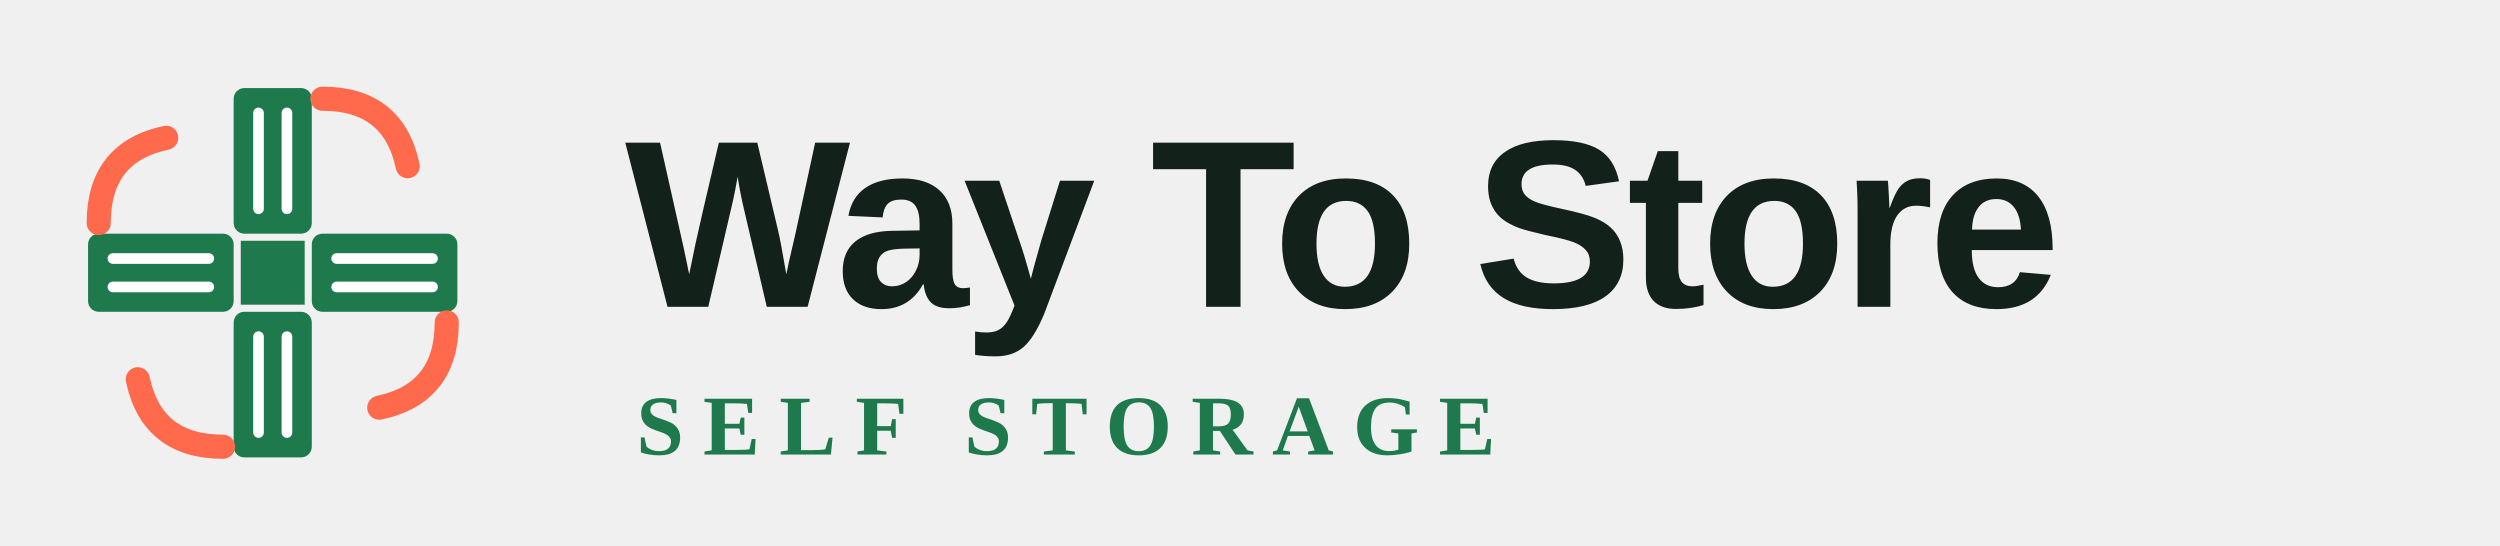
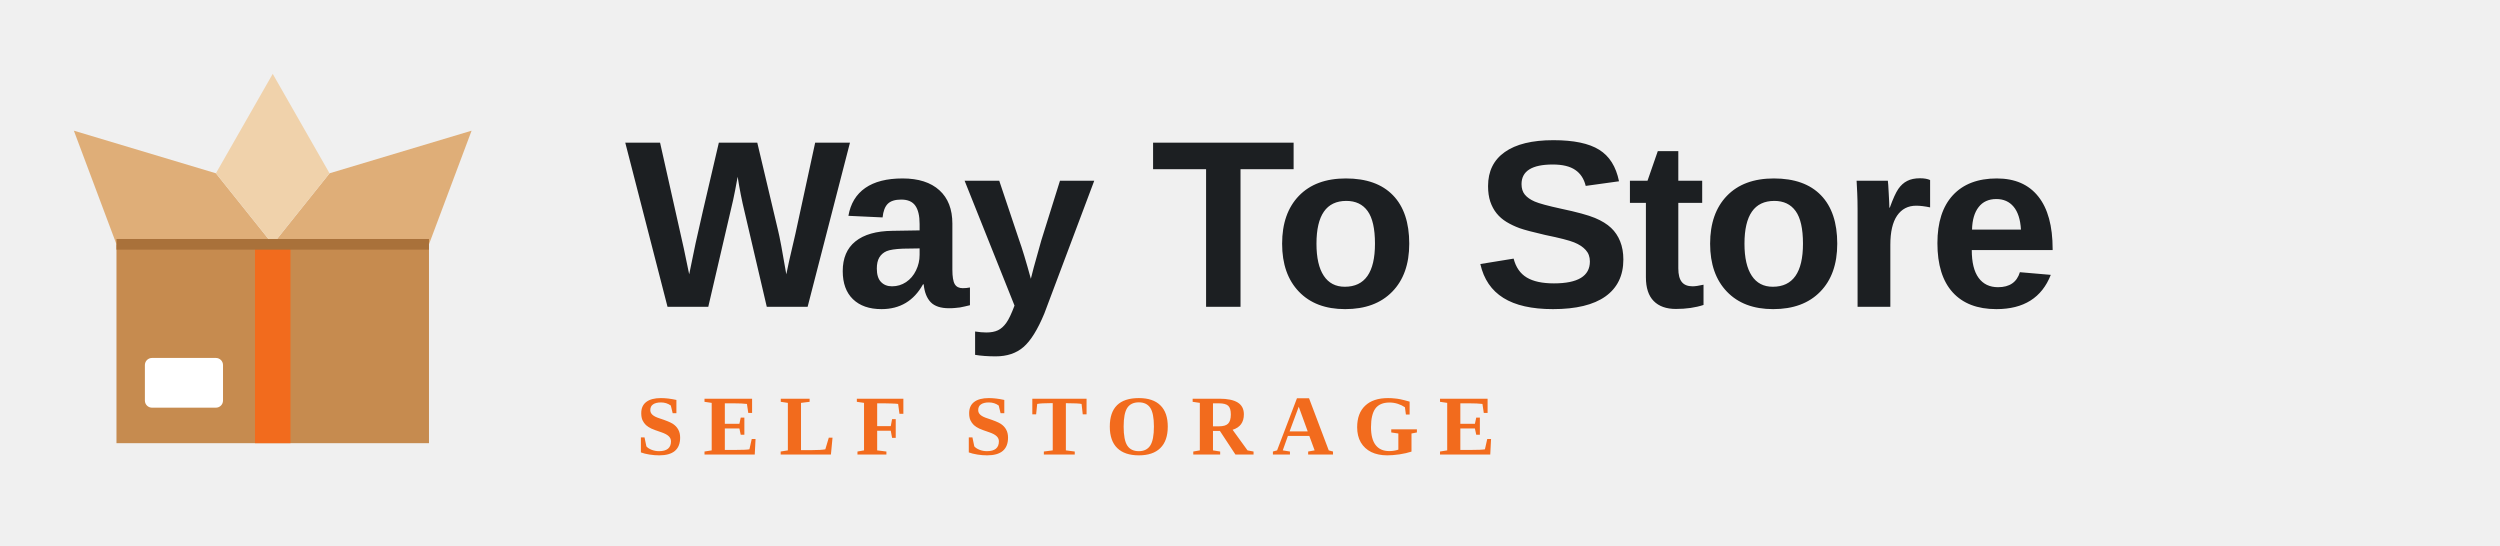
<svg xmlns="http://www.w3.org/2000/svg" viewBox="0 0 440 96" width="440" height="96" role="img" aria-label="Way To Store Self Storage">
  <g transform="translate(8 8) scale(1.25)">
-     <g fill="#1e7a4c">
-       <rect x="26.5" y="6" width="11" height="20.5" rx="1.5" />
-       <rect x="37.5" y="26.5" width="20.5" height="11" rx="1.5" />
-       <rect x="26.5" y="37.5" width="11" height="20.5" rx="1.5" />
-       <rect x="6" y="26.5" width="20.5" height="11" rx="1.5" />
-       <rect x="27.5" y="27.5" width="9" height="9" />
-     </g>
-     <g stroke="#ffffff" stroke-width="1.5" stroke-linecap="round" fill="none">
-       <path d="M30 9.5 V23 M34 9.5 V23" />
-       <path d="M41 30 H54.5 M41 34 H54.5" />
-       <path d="M30 41 V54.5 M34 41 V54.5" />
-       <path d="M9.5 30 H23 M9.5 34 H23" />
-     </g>
-     <g fill="none" stroke="#ff6a4d" stroke-width="3.4" stroke-linecap="round">
-       <path d="M39 7.5 Q49 7.5 51 17" />
-       <path d="M56.5 39 Q56.5 49 47 51" />
-       <path d="M25 56.5 Q15 56.5 13 47" />
-       <path d="M7.5 25 Q7.5 15 17 13" />
-     </g>
+     <path d="M10 28 H54 V56 H10 Z" fill="#c68b4f" />
+     <path d="M10 28 L4 12 L24 18 L32 28 Z M54 28 L60 12 L40 18 L32 28 Z" fill="#dfae78" />
+     <path d="M24 18 L32 4 L40 18 L32 28 Z" fill="#f0d2ab" />
+     <rect x="29.5" y="28" width="5" height="28" fill="#f26b1d" />
+     <path d="M10 28 H54" stroke="#a9713a" stroke-width="1.5" />
+     <rect x="14" y="44" width="11" height="7" rx="1" fill="#ffffff" />
  </g>
-   <text x="110" y="54" font-family="Outfit, Segoe UI, Arial, sans-serif" font-weight="800" font-size="42" letter-spacing="-1" fill="#12211a">Way To Store</text>
-   <text x="112" y="80" font-family="Source Sans 3, Segoe UI, Arial, sans-serif" font-weight="600" font-size="15" letter-spacing="3.4" fill="#1e7a4c">SELF STORAGE</text>
+   <text x="110" y="54" font-family="Sora, Segoe UI, Arial, sans-serif" font-weight="800" font-size="42" letter-spacing="-1" fill="#1c1f22">Way To Store</text>
+   <text x="112" y="80" font-family="Source Sans 3, Segoe UI, Arial, sans-serif" font-weight="600" font-size="15" letter-spacing="3.4" fill="#f26b1d">SELF STORAGE</text>
</svg>
